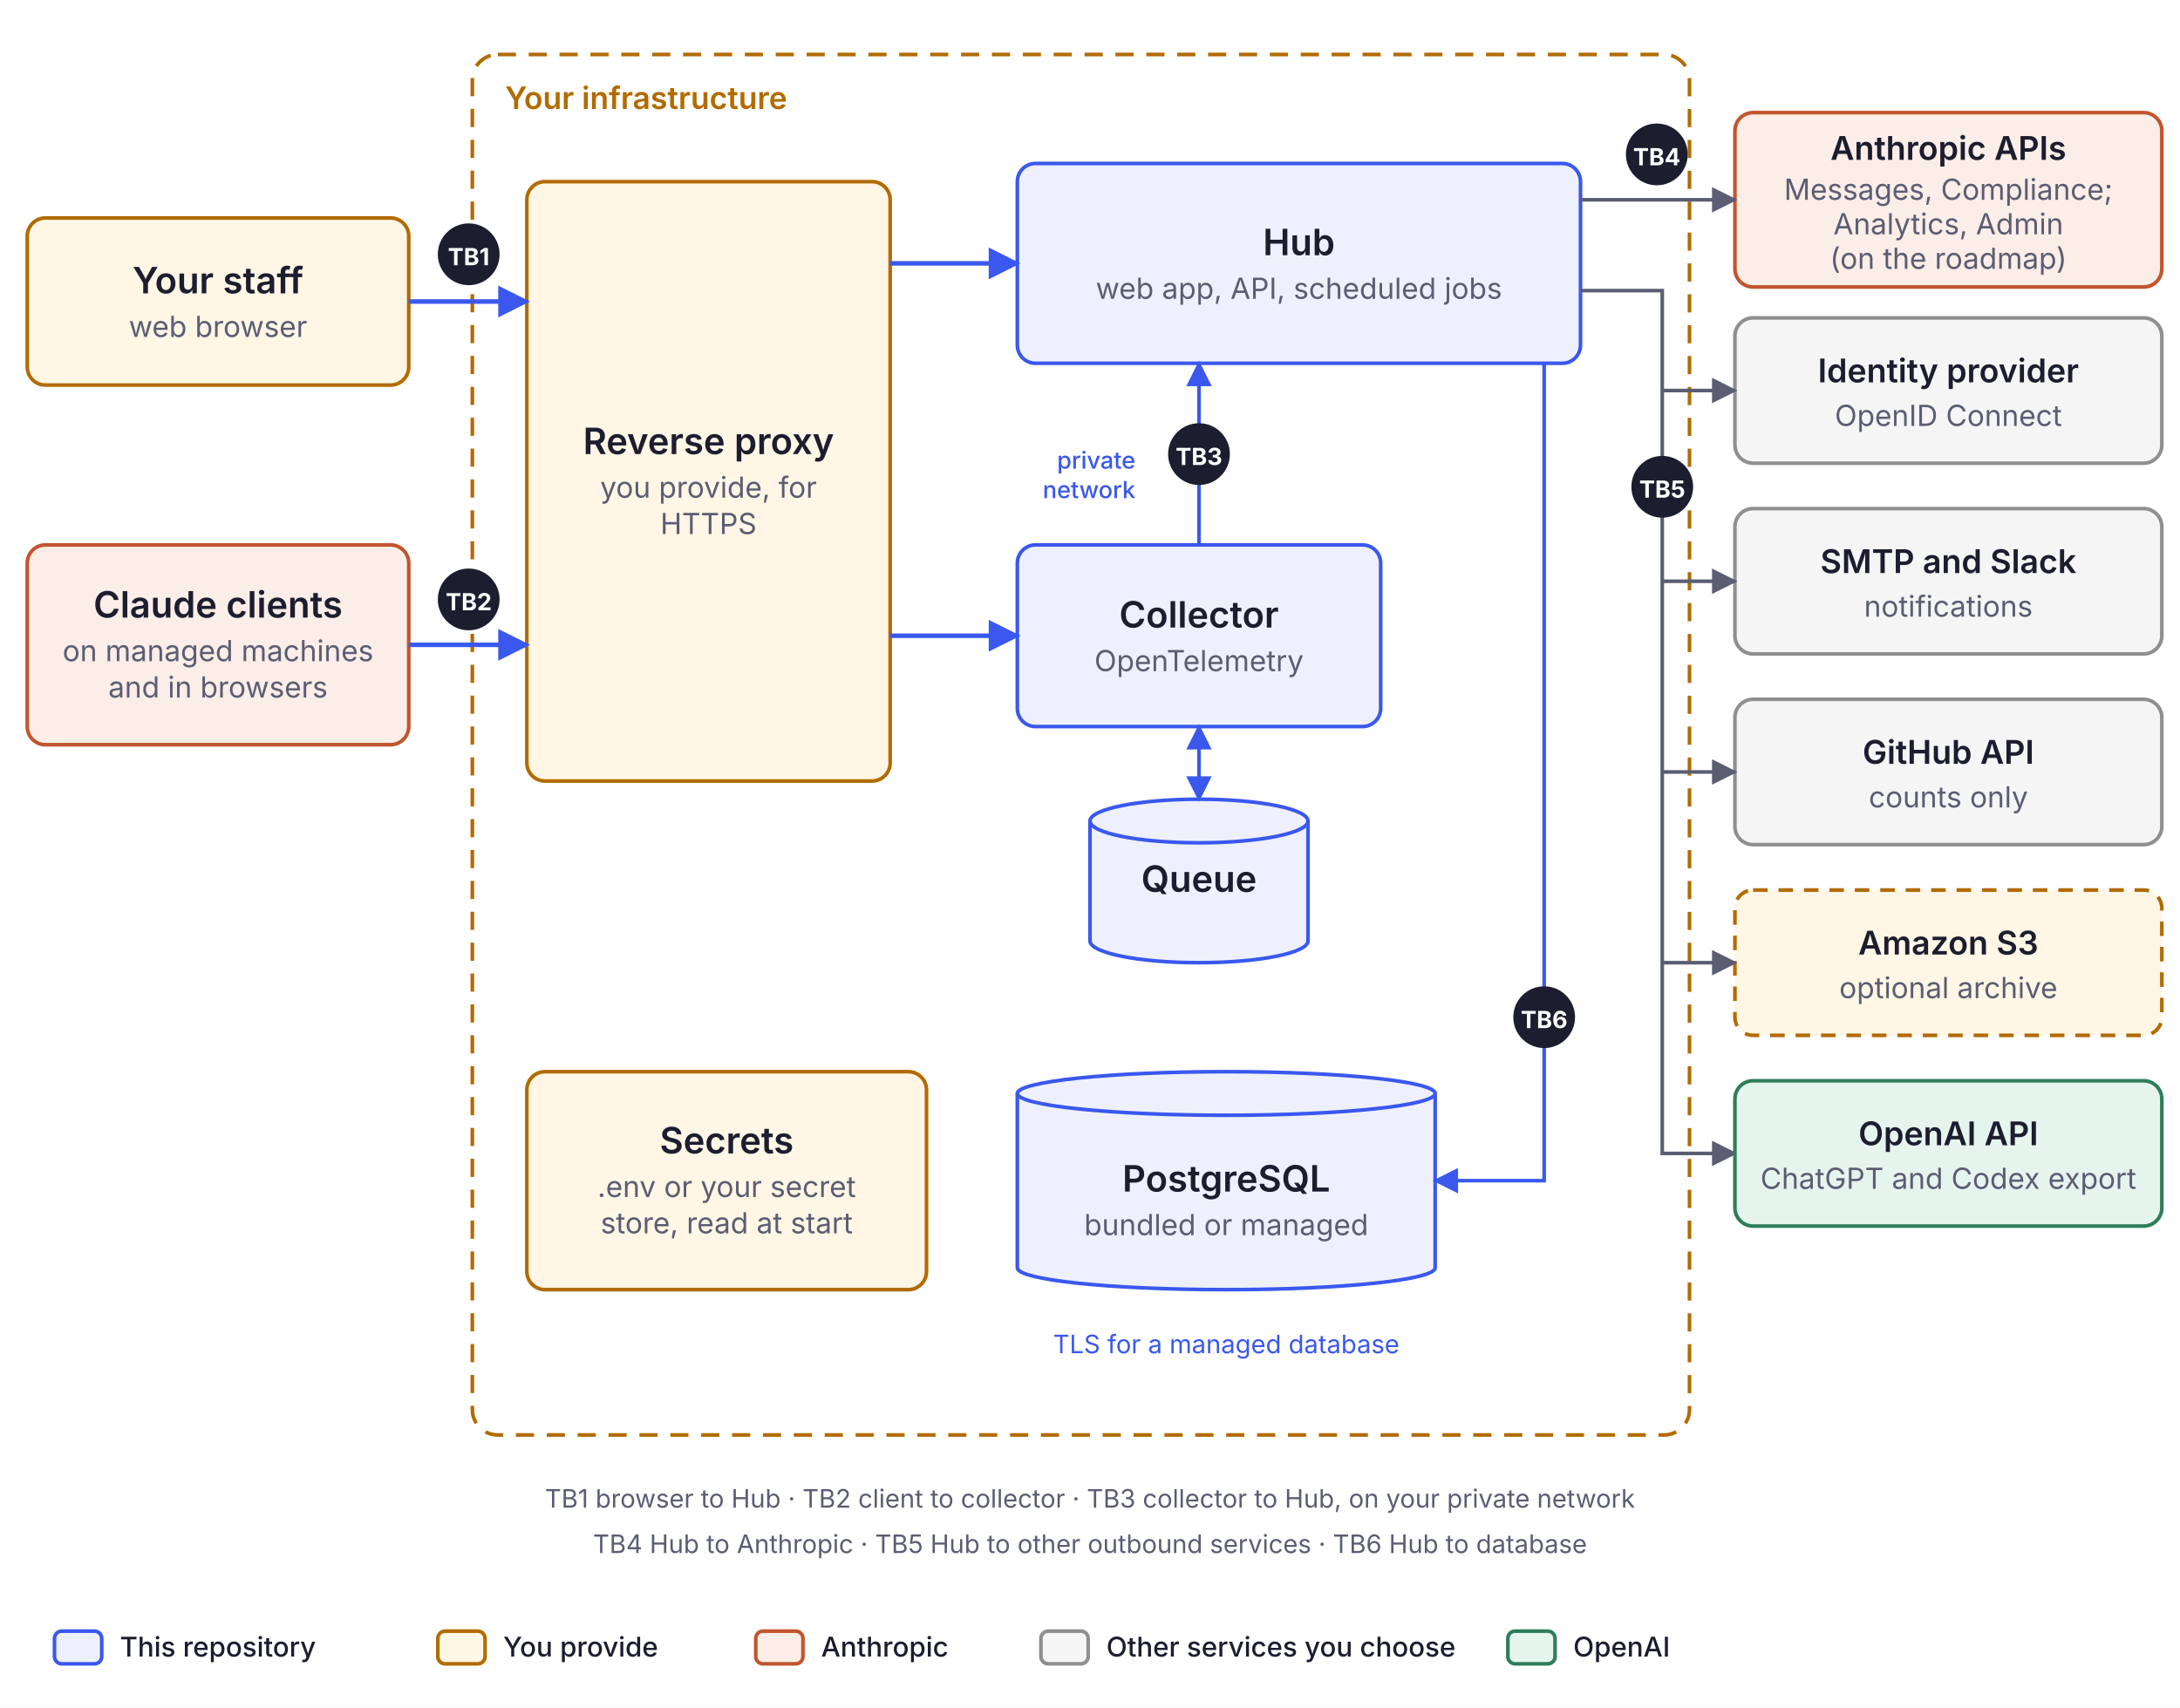
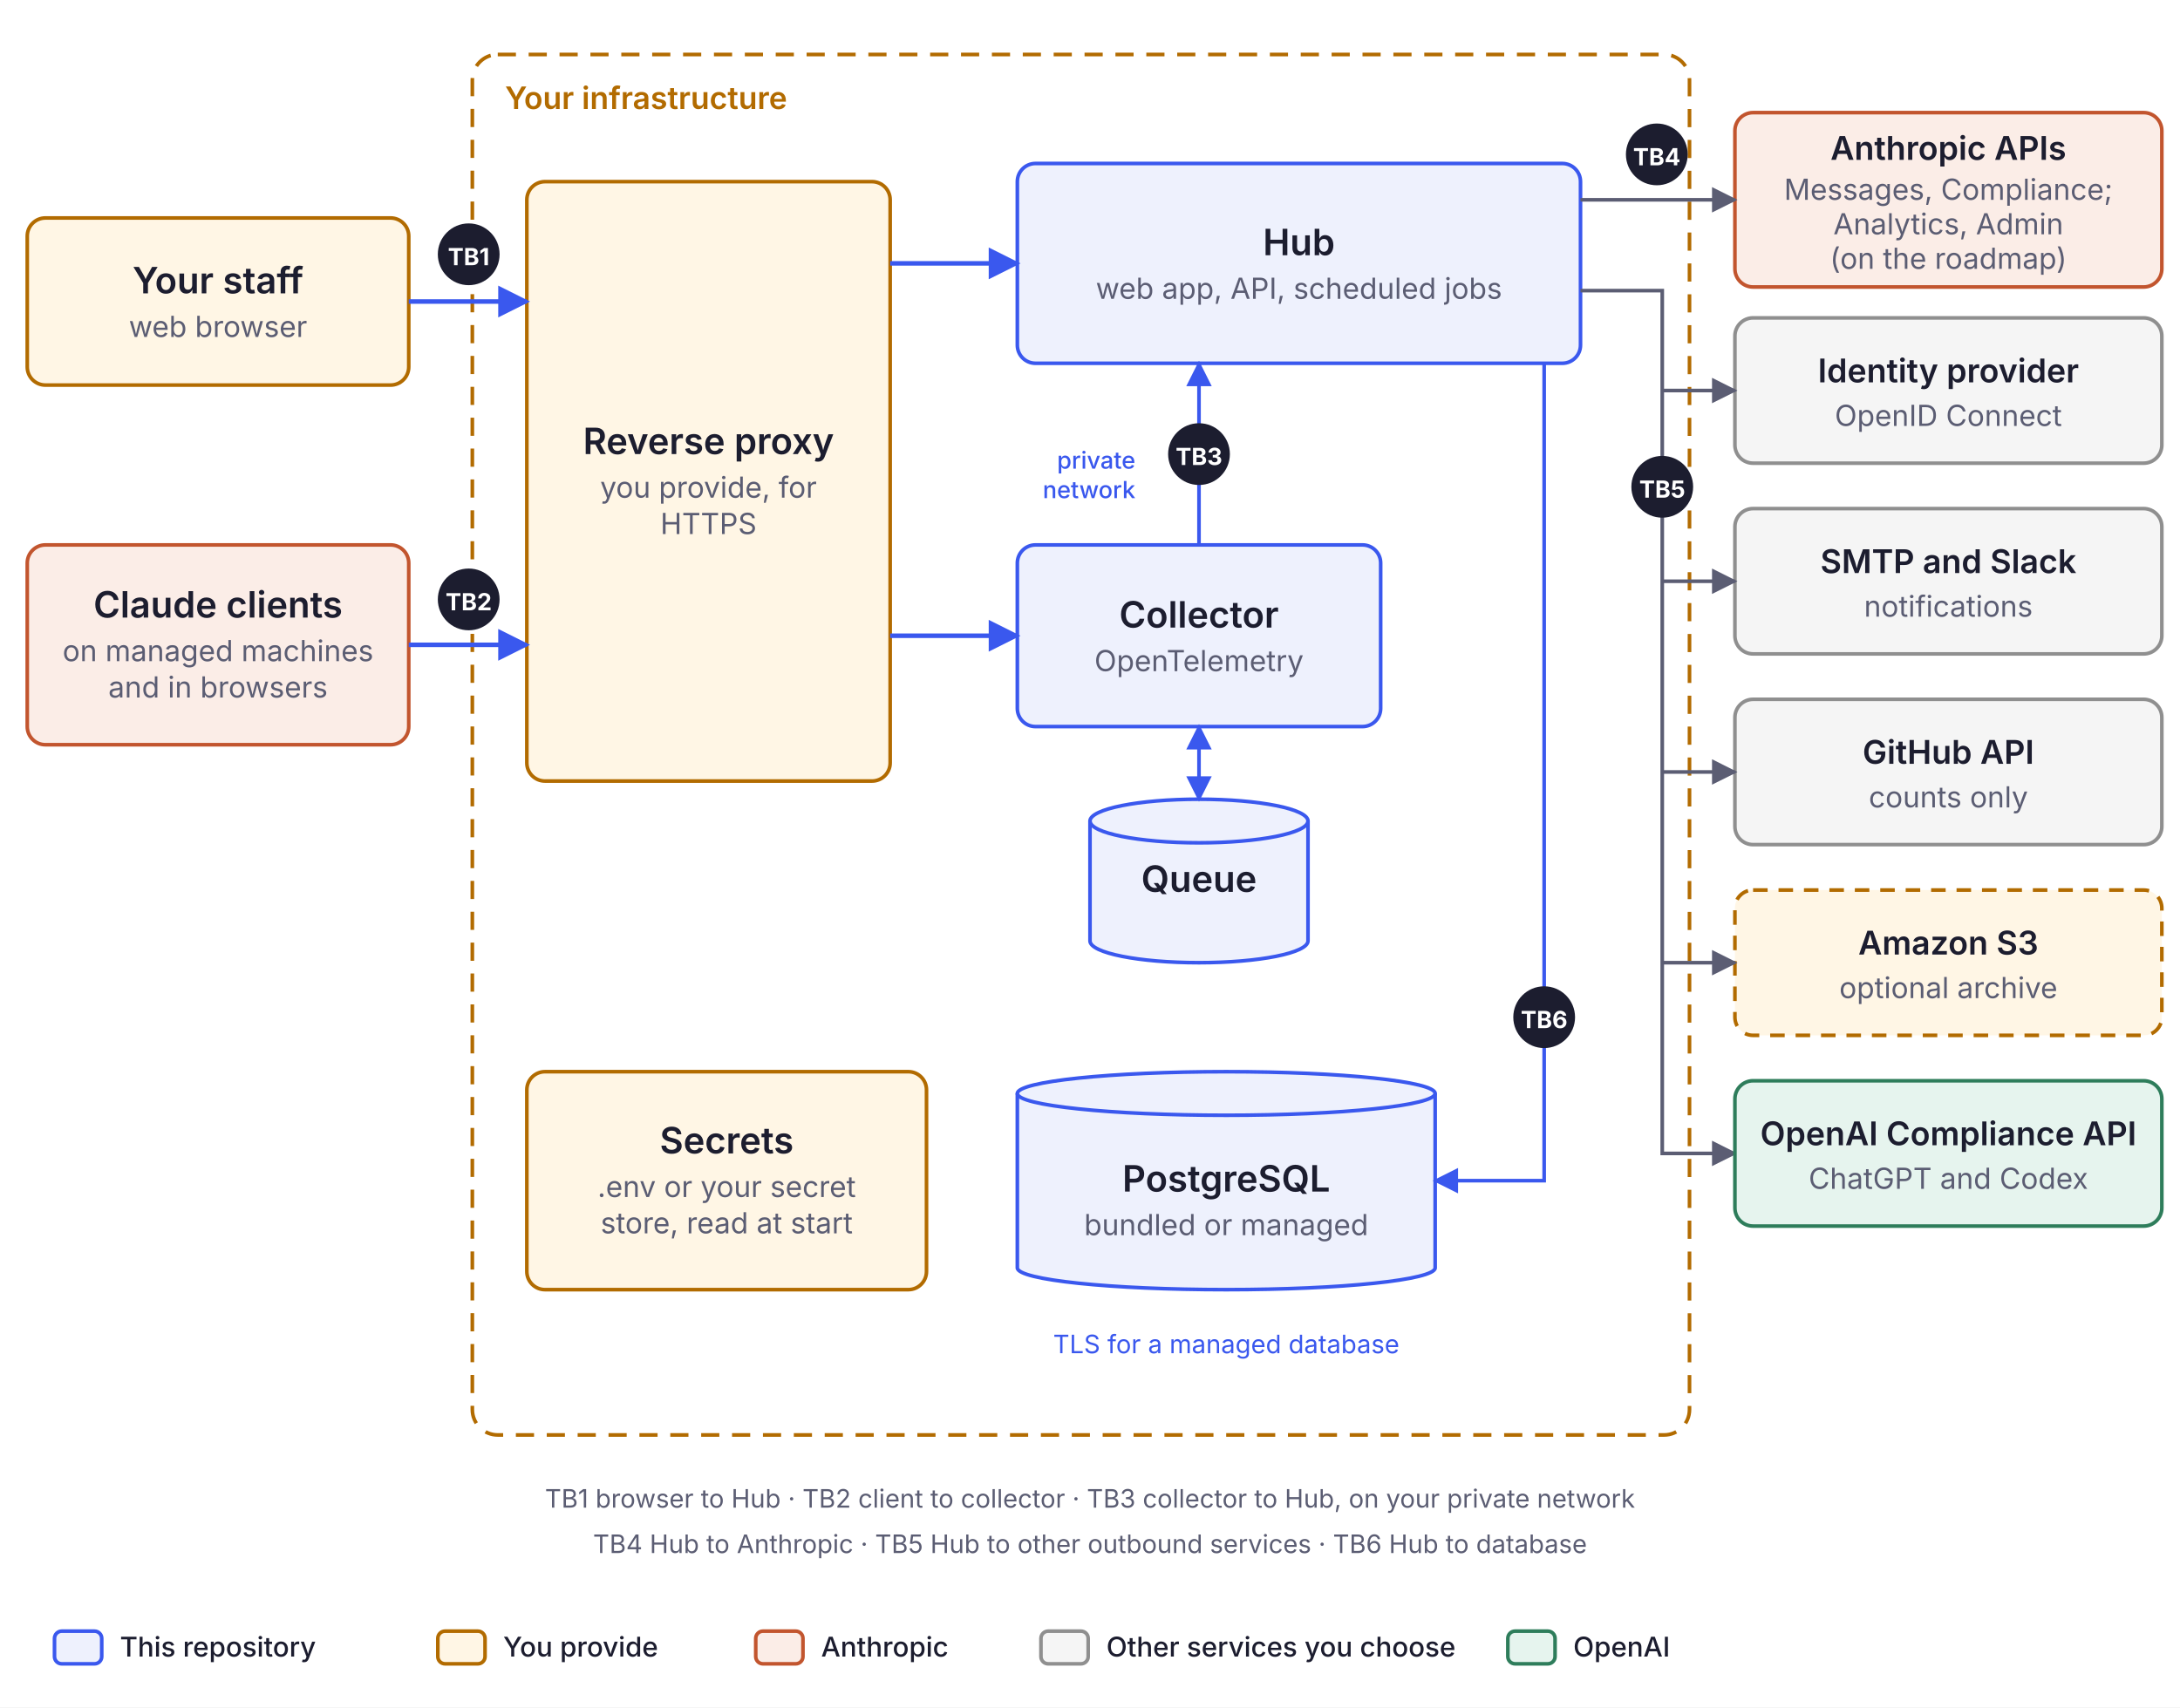
<svg xmlns="http://www.w3.org/2000/svg" width="1200" height="940" viewBox="0 0 1200 940">
  <defs>
    <marker id="ha" viewBox="0 0 10 10" refX="9" refY="5" markerWidth="7" markerHeight="7" orient="auto">
      <path d="M0,0 L10,5 L0,10 z" fill="#3A58EE" />
    </marker>
    <marker id="ta" viewBox="0 0 10 10" refX="1" refY="5" markerWidth="7" markerHeight="7" orient="auto">
      <path d="M10,0 L0,5 L10,10 z" fill="#3A58EE" />
    </marker>
    <marker id="hm" viewBox="0 0 10 10" refX="9" refY="5" markerWidth="7" markerHeight="7" orient="auto">
      <path d="M0,0 L10,5 L0,10 z" fill="#5B5D73" />
    </marker>
    <marker id="tm" viewBox="0 0 10 10" refX="1" refY="5" markerWidth="7" markerHeight="7" orient="auto">
      <path d="M10,0 L0,5 L10,10 z" fill="#5B5D73" />
    </marker>
  </defs>
  <rect width="1200" height="940" fill="#FFFFFF" />
  <rect x="260" y="30" width="670" height="760" rx="14" fill="none" stroke="#B26B00" stroke-width="2" stroke-dasharray="10 7" />
  <text x="278" y="60" font-family="Inter, 'Segoe UI', Arial, sans-serif" font-size="17" font-weight="600" fill="#B26B00" text-anchor="start">Your infrastructure</text>
  <rect x="15" y="120" width="210" height="92" rx="10" fill="#FFF6E5" stroke="#B26B00" stroke-width="2" />
  <text x="120" y="161.5" font-family="Inter, 'Segoe UI', Arial, sans-serif" font-size="20" font-weight="600" fill="#1C1D2F" text-anchor="middle">Your staff</text>
  <text x="120" y="185.5" font-family="Inter, 'Segoe UI', Arial, sans-serif" font-size="16" font-weight="400" fill="#5B5D73" text-anchor="middle">web browser</text>
  <rect x="15" y="300" width="210" height="110" rx="10" fill="#FBEDE7" stroke="#C2552E" stroke-width="2" />
  <text x="120" y="340" font-family="Inter, 'Segoe UI', Arial, sans-serif" font-size="20" font-weight="600" fill="#1C1D2F" text-anchor="middle">Claude clients</text>
  <text x="120" y="364" font-family="Inter, 'Segoe UI', Arial, sans-serif" font-size="16" font-weight="400" fill="#5B5D73" text-anchor="middle">on managed machines</text>
  <text x="120" y="384" font-family="Inter, 'Segoe UI', Arial, sans-serif" font-size="16" font-weight="400" fill="#5B5D73" text-anchor="middle">and in browsers</text>
  <rect x="290" y="100" width="200" height="330" rx="10" fill="#FFF6E5" stroke="#B26B00" stroke-width="2" />
  <text x="390" y="250" font-family="Inter, 'Segoe UI', Arial, sans-serif" font-size="20" font-weight="600" fill="#1C1D2F" text-anchor="middle">Reverse proxy</text>
  <text x="390" y="274" font-family="Inter, 'Segoe UI', Arial, sans-serif" font-size="16" font-weight="400" fill="#5B5D73" text-anchor="middle">you provide, for</text>
  <text x="390" y="294" font-family="Inter, 'Segoe UI', Arial, sans-serif" font-size="16" font-weight="400" fill="#5B5D73" text-anchor="middle">HTTPS</text>
  <rect x="560" y="90" width="310" height="110" rx="10" fill="#EEF1FD" stroke="#3A58EE" stroke-width="2" />
  <text x="715" y="140.5" font-family="Inter, 'Segoe UI', Arial, sans-serif" font-size="20" font-weight="600" fill="#1C1D2F" text-anchor="middle">Hub</text>
  <text x="715" y="164.5" font-family="Inter, 'Segoe UI', Arial, sans-serif" font-size="16" font-weight="400" fill="#5B5D73" text-anchor="middle">web app, API, scheduled jobs</text>
  <rect x="560" y="300" width="200" height="100" rx="10" fill="#EEF1FD" stroke="#3A58EE" stroke-width="2" />
  <text x="660" y="345.5" font-family="Inter, 'Segoe UI', Arial, sans-serif" font-size="20" font-weight="600" fill="#1C1D2F" text-anchor="middle">Collector</text>
  <text x="660" y="369.5" font-family="Inter, 'Segoe UI', Arial, sans-serif" font-size="16" font-weight="400" fill="#5B5D73" text-anchor="middle">OpenTelemetry</text>
  <path d="M600,452 a60,12 0 0,1 120,0 v66 a60,12 0 0,1 -120,0 z" fill="#EEF1FD" stroke="#3A58EE" stroke-width="2" />
  <path d="M600,452 a60,12 0 0,0 120,0" fill="none" stroke="#3A58EE" stroke-width="2" />
  <text x="660" y="491" font-family="Inter, 'Segoe UI', Arial, sans-serif" font-size="20" font-weight="600" fill="#1C1D2F" text-anchor="middle">Queue</text>
  <path d="M560,602 a115,12 0 0,1 230,0 v96 a115,12 0 0,1 -230,0 z" fill="#EEF1FD" stroke="#3A58EE" stroke-width="2" />
  <path d="M560,602 a115,12 0 0,0 230,0" fill="none" stroke="#3A58EE" stroke-width="2" />
  <text x="675" y="656" font-family="Inter, 'Segoe UI', Arial, sans-serif" font-size="20" font-weight="600" fill="#1C1D2F" text-anchor="middle">PostgreSQL</text>
  <text x="675" y="680" font-family="Inter, 'Segoe UI', Arial, sans-serif" font-size="16" font-weight="400" fill="#5B5D73" text-anchor="middle">bundled or managed</text>
  <rect x="290" y="590" width="220" height="120" rx="10" fill="#FFF6E5" stroke="#B26B00" stroke-width="2" />
  <text x="400" y="635" font-family="Inter, 'Segoe UI', Arial, sans-serif" font-size="20" font-weight="600" fill="#1C1D2F" text-anchor="middle">Secrets</text>
  <text x="400" y="659" font-family="Inter, 'Segoe UI', Arial, sans-serif" font-size="16" font-weight="400" fill="#5B5D73" text-anchor="middle">.env or your secret</text>
  <text x="400" y="679" font-family="Inter, 'Segoe UI', Arial, sans-serif" font-size="16" font-weight="400" fill="#5B5D73" text-anchor="middle">store, read at start</text>
  <rect x="955" y="62" width="235" height="96" rx="10" fill="#FBEDE7" stroke="#C2552E" stroke-width="2" />
  <text x="1072.5" y="88" font-family="Inter, 'Segoe UI', Arial, sans-serif" font-size="18" font-weight="600" fill="#1C1D2F" text-anchor="middle">Anthropic APIs</text>
  <text x="1072.5" y="110" font-family="Inter, 'Segoe UI', Arial, sans-serif" font-size="16" font-weight="400" fill="#5B5D73" text-anchor="middle">Messages, Compliance;</text>
  <text x="1072.5" y="129" font-family="Inter, 'Segoe UI', Arial, sans-serif" font-size="16" font-weight="400" fill="#5B5D73" text-anchor="middle">Analytics, Admin</text>
  <text x="1072.5" y="148" font-family="Inter, 'Segoe UI', Arial, sans-serif" font-size="16" font-weight="400" fill="#5B5D73" text-anchor="middle">(on the roadmap)</text>
  <rect x="955" y="175" width="235" height="80" rx="10" fill="#F5F5F5" stroke="#8F8F8F" stroke-width="2" />
  <text x="1072.5" y="210.5" font-family="Inter, 'Segoe UI', Arial, sans-serif" font-size="18" font-weight="600" fill="#1C1D2F" text-anchor="middle">Identity provider</text>
  <text x="1072.5" y="234.5" font-family="Inter, 'Segoe UI', Arial, sans-serif" font-size="16" font-weight="400" fill="#5B5D73" text-anchor="middle">OpenID Connect</text>
  <rect x="955" y="280" width="235" height="80" rx="10" fill="#F5F5F5" stroke="#8F8F8F" stroke-width="2" />
  <text x="1072.5" y="315.5" font-family="Inter, 'Segoe UI', Arial, sans-serif" font-size="18" font-weight="600" fill="#1C1D2F" text-anchor="middle">SMTP and Slack</text>
  <text x="1072.5" y="339.5" font-family="Inter, 'Segoe UI', Arial, sans-serif" font-size="16" font-weight="400" fill="#5B5D73" text-anchor="middle">notifications</text>
  <rect x="955" y="385" width="235" height="80" rx="10" fill="#F5F5F5" stroke="#8F8F8F" stroke-width="2" />
  <text x="1072.5" y="420.5" font-family="Inter, 'Segoe UI', Arial, sans-serif" font-size="18" font-weight="600" fill="#1C1D2F" text-anchor="middle">GitHub API</text>
  <text x="1072.5" y="444.5" font-family="Inter, 'Segoe UI', Arial, sans-serif" font-size="16" font-weight="400" fill="#5B5D73" text-anchor="middle">counts only</text>
  <rect x="955" y="490" width="235" height="80" rx="10" fill="#FFF6E5" stroke="#B26B00" stroke-width="2" stroke-dasharray="8 6" />
  <text x="1072.5" y="525.5" font-family="Inter, 'Segoe UI', Arial, sans-serif" font-size="18" font-weight="600" fill="#1C1D2F" text-anchor="middle">Amazon S3</text>
  <text x="1072.5" y="549.5" font-family="Inter, 'Segoe UI', Arial, sans-serif" font-size="16" font-weight="400" fill="#5B5D73" text-anchor="middle">optional archive</text>
  <path d="M225,166 L290,166" fill="none" stroke="#3A58EE" stroke-width="2.5" marker-end="url(#ha)" />
  <circle cx="258" cy="140" r="17" fill="#1C1D2F" />
  <text x="258" y="146" font-family="Inter, 'Segoe UI', Arial, sans-serif" font-size="13" font-weight="700" fill="#FFFFFF" text-anchor="middle">TB1</text>
  <path d="M225,355 L290,355" fill="none" stroke="#3A58EE" stroke-width="2.5" marker-end="url(#ha)" />
  <circle cx="258" cy="330" r="17" fill="#1C1D2F" />
  <text x="258" y="336" font-family="Inter, 'Segoe UI', Arial, sans-serif" font-size="13" font-weight="700" fill="#FFFFFF" text-anchor="middle">TB2</text>
  <path d="M490,145 L560,145" fill="none" stroke="#3A58EE" stroke-width="2.5" marker-end="url(#ha)" />
  <path d="M490,350 L560,350" fill="none" stroke="#3A58EE" stroke-width="2.5" marker-end="url(#ha)" />
  <path d="M660,400 L660,440" fill="none" stroke="#3A58EE" stroke-width="2" marker-end="url(#ha)" marker-start="url(#ta)" />
  <path d="M660,300 L660,200" fill="none" stroke="#3A58EE" stroke-width="2" marker-end="url(#ha)" />
  <circle cx="660" cy="250" r="17" fill="#1C1D2F" />
  <text x="660" y="256" font-family="Inter, 'Segoe UI', Arial, sans-serif" font-size="13" font-weight="700" fill="#FFFFFF" text-anchor="middle">TB3</text>
  <rect x="525.05" y="243" width="106.95" height="40.5" rx="4" fill="#FFFFFF" opacity="0.95" />
  <text x="625" y="258" font-family="Inter, 'Segoe UI', Arial, sans-serif" font-size="13" font-weight="500" fill="#3A58EE" text-anchor="end">private</text>
  <text x="625" y="274.25" font-family="Inter, 'Segoe UI', Arial, sans-serif" font-size="13" font-weight="500" fill="#3A58EE" text-anchor="end">network</text>
  <path d="M870,110 L955,110" fill="none" stroke="#5B5D73" stroke-width="2" marker-end="url(#hm)" />
  <circle cx="912" cy="85" r="17" fill="#1C1D2F" />
  <text x="912" y="91" font-family="Inter, 'Segoe UI', Arial, sans-serif" font-size="13" font-weight="700" fill="#FFFFFF" text-anchor="middle">TB4</text>
  <path d="M870,160 L915,160 L915,635 L955,635" fill="none" stroke="#5B5D73" stroke-width="2" marker-end="url(#hm)" />
  <path d="M915,215 L955,215" fill="none" stroke="#5B5D73" stroke-width="2" marker-end="url(#hm)" />
  <path d="M915,320 L955,320" fill="none" stroke="#5B5D73" stroke-width="2" marker-end="url(#hm)" />
  <path d="M915,425 L955,425" fill="none" stroke="#5B5D73" stroke-width="2" marker-end="url(#hm)" />
  <circle cx="915" cy="268" r="17" fill="#1C1D2F" />
  <text x="915" y="274" font-family="Inter, 'Segoe UI', Arial, sans-serif" font-size="13" font-weight="700" fill="#FFFFFF" text-anchor="middle">TB5</text>
  <path d="M850,200 L850,650 L790,650" fill="none" stroke="#3A58EE" stroke-width="2" marker-end="url(#ha)" />
  <circle cx="850" cy="560" r="17" fill="#1C1D2F" />
  <text x="850" y="566" font-family="Inter, 'Segoe UI', Arial, sans-serif" font-size="13" font-weight="700" fill="#FFFFFF" text-anchor="middle">TB6</text>
  <text x="675" y="745" font-family="Inter, 'Segoe UI', Arial, sans-serif" font-size="14" font-weight="400" fill="#3A58EE" text-anchor="middle">TLS for a managed database</text>
  <text x="600" y="830" font-family="Inter, 'Segoe UI', Arial, sans-serif" font-size="14" font-weight="400" fill="#5B5D73" text-anchor="middle">TB1 browser to Hub · TB2 client to collector · TB3 collector to Hub, on your private network</text>
  <text x="600" y="855" font-family="Inter, 'Segoe UI', Arial, sans-serif" font-size="14" font-weight="400" fill="#5B5D73" text-anchor="middle">TB4 Hub to Anthropic · TB5 Hub to other outbound services · TB6 Hub to database</text>
  <rect x="30" y="898" width="26" height="18" rx="4" fill="#EEF1FD" stroke="#3A58EE" stroke-width="2" />
  <text x="66" y="912" font-family="Inter, 'Segoe UI', Arial, sans-serif" font-size="15" font-weight="500" fill="#1C1D2F" text-anchor="start">This repository</text>
  <rect x="241" y="898" width="26" height="18" rx="4" fill="#FFF6E5" stroke="#B26B00" stroke-width="2" />
  <text x="277" y="912" font-family="Inter, 'Segoe UI', Arial, sans-serif" font-size="15" font-weight="500" fill="#1C1D2F" text-anchor="start">You provide</text>
  <rect x="416" y="898" width="26" height="18" rx="4" fill="#FBEDE7" stroke="#C2552E" stroke-width="2" />
  <text x="452" y="912" font-family="Inter, 'Segoe UI', Arial, sans-serif" font-size="15" font-weight="500" fill="#1C1D2F" text-anchor="start">Anthropic</text>
  <rect x="573" y="898" width="26" height="18" rx="4" fill="#F5F5F5" stroke="#8F8F8F" stroke-width="2" />
  <text x="609" y="912" font-family="Inter, 'Segoe UI', Arial, sans-serif" font-size="15" font-weight="500" fill="#1C1D2F" text-anchor="start">Other services you choose</text>
  <path d="M915,530 L955,530" fill="none" stroke="#5B5D73" stroke-width="2" marker-end="url(#hm)" />
  <rect x="955" y="595" width="235" height="80" rx="10" fill="#E6F4EE" stroke="#2E7D5B" stroke-width="2" />
-   <text x="1072.5" y="630.5" font-family="Inter, 'Segoe UI', Arial, sans-serif" font-size="18" font-weight="600" fill="#1C1D2F" text-anchor="middle">OpenAI API</text>
-   <text x="1072.5" y="654.5" font-family="Inter, 'Segoe UI', Arial, sans-serif" font-size="16" font-weight="400" fill="#5B5D73" text-anchor="middle">ChatGPT and Codex export</text>
+   <text x="1072.5" y="630.5" font-family="Inter, 'Segoe UI', Arial, sans-serif" font-size="18" font-weight="600" fill="#1C1D2F" text-anchor="middle">OpenAI Compliance API</text>
+   <text x="1072.5" y="654.5" font-family="Inter, 'Segoe UI', Arial, sans-serif" font-size="16" font-weight="400" fill="#5B5D73" text-anchor="middle">ChatGPT and Codex</text>
  <rect x="830" y="898" width="26" height="18" rx="4" fill="#E6F4EE" stroke="#2E7D5B" stroke-width="2" />
  <text x="866" y="912" font-family="Inter, 'Segoe UI', Arial, sans-serif" font-size="15" font-weight="500" fill="#1C1D2F" text-anchor="start">OpenAI</text>
</svg>
